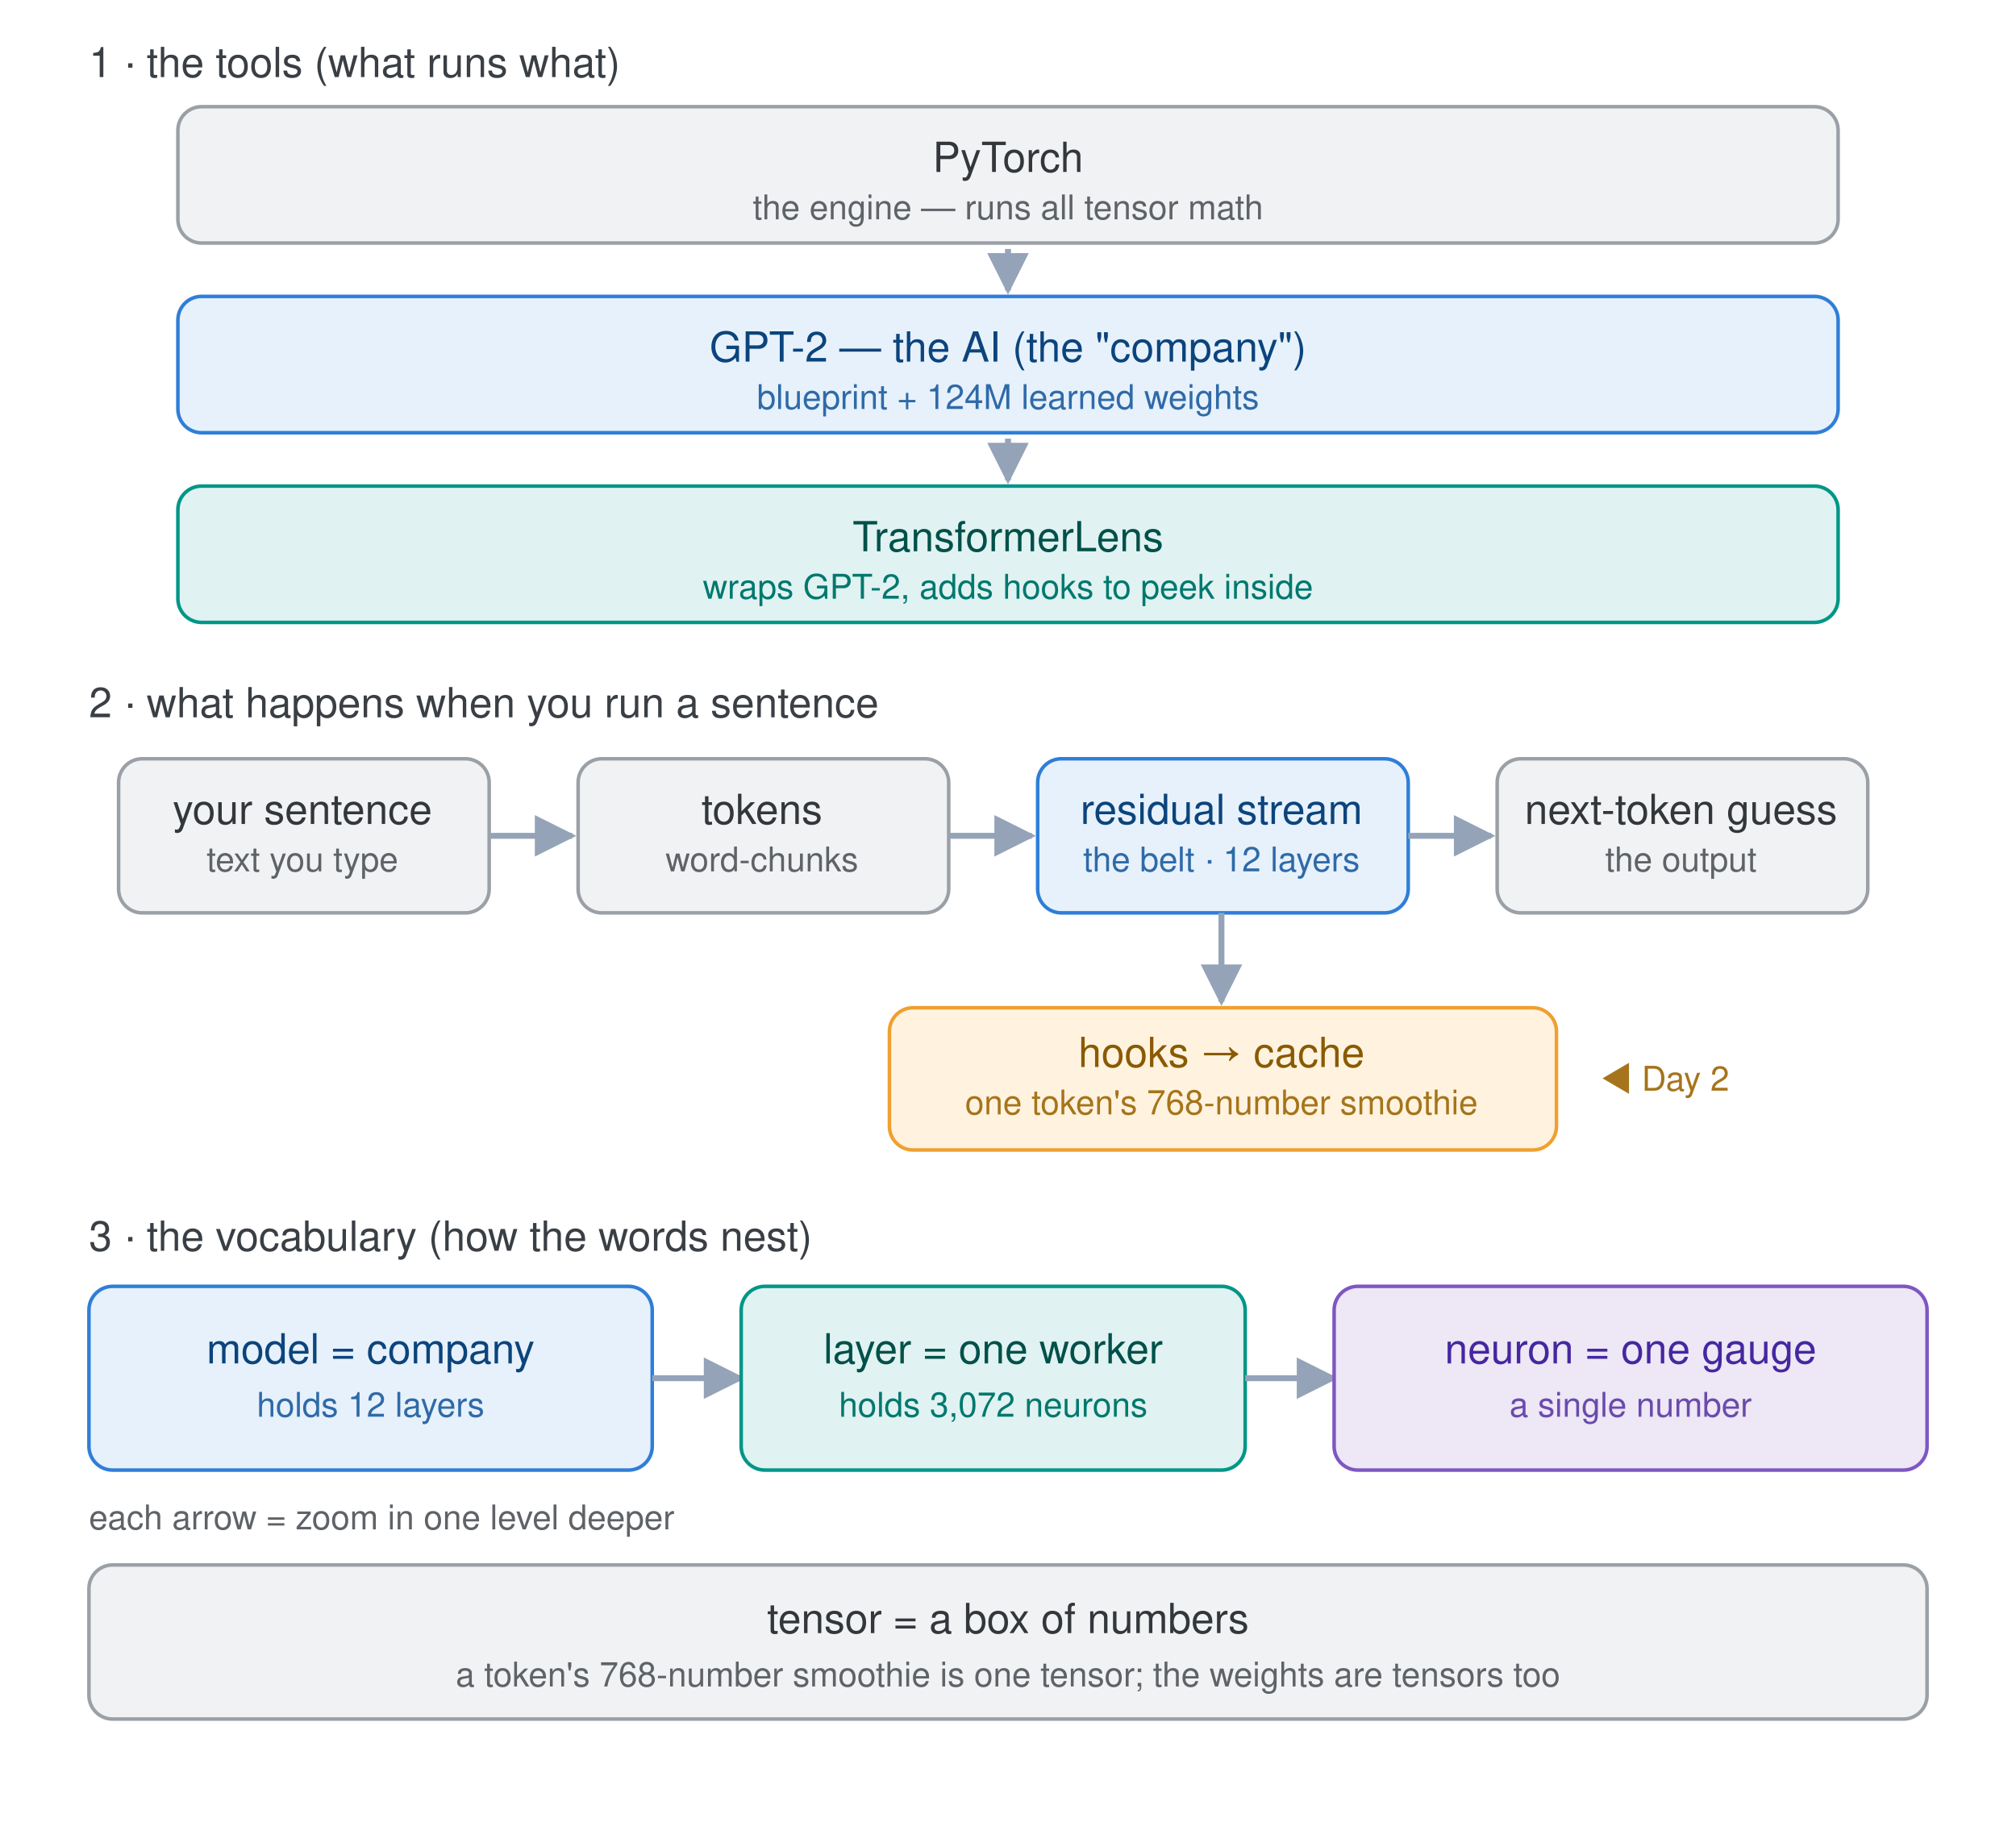
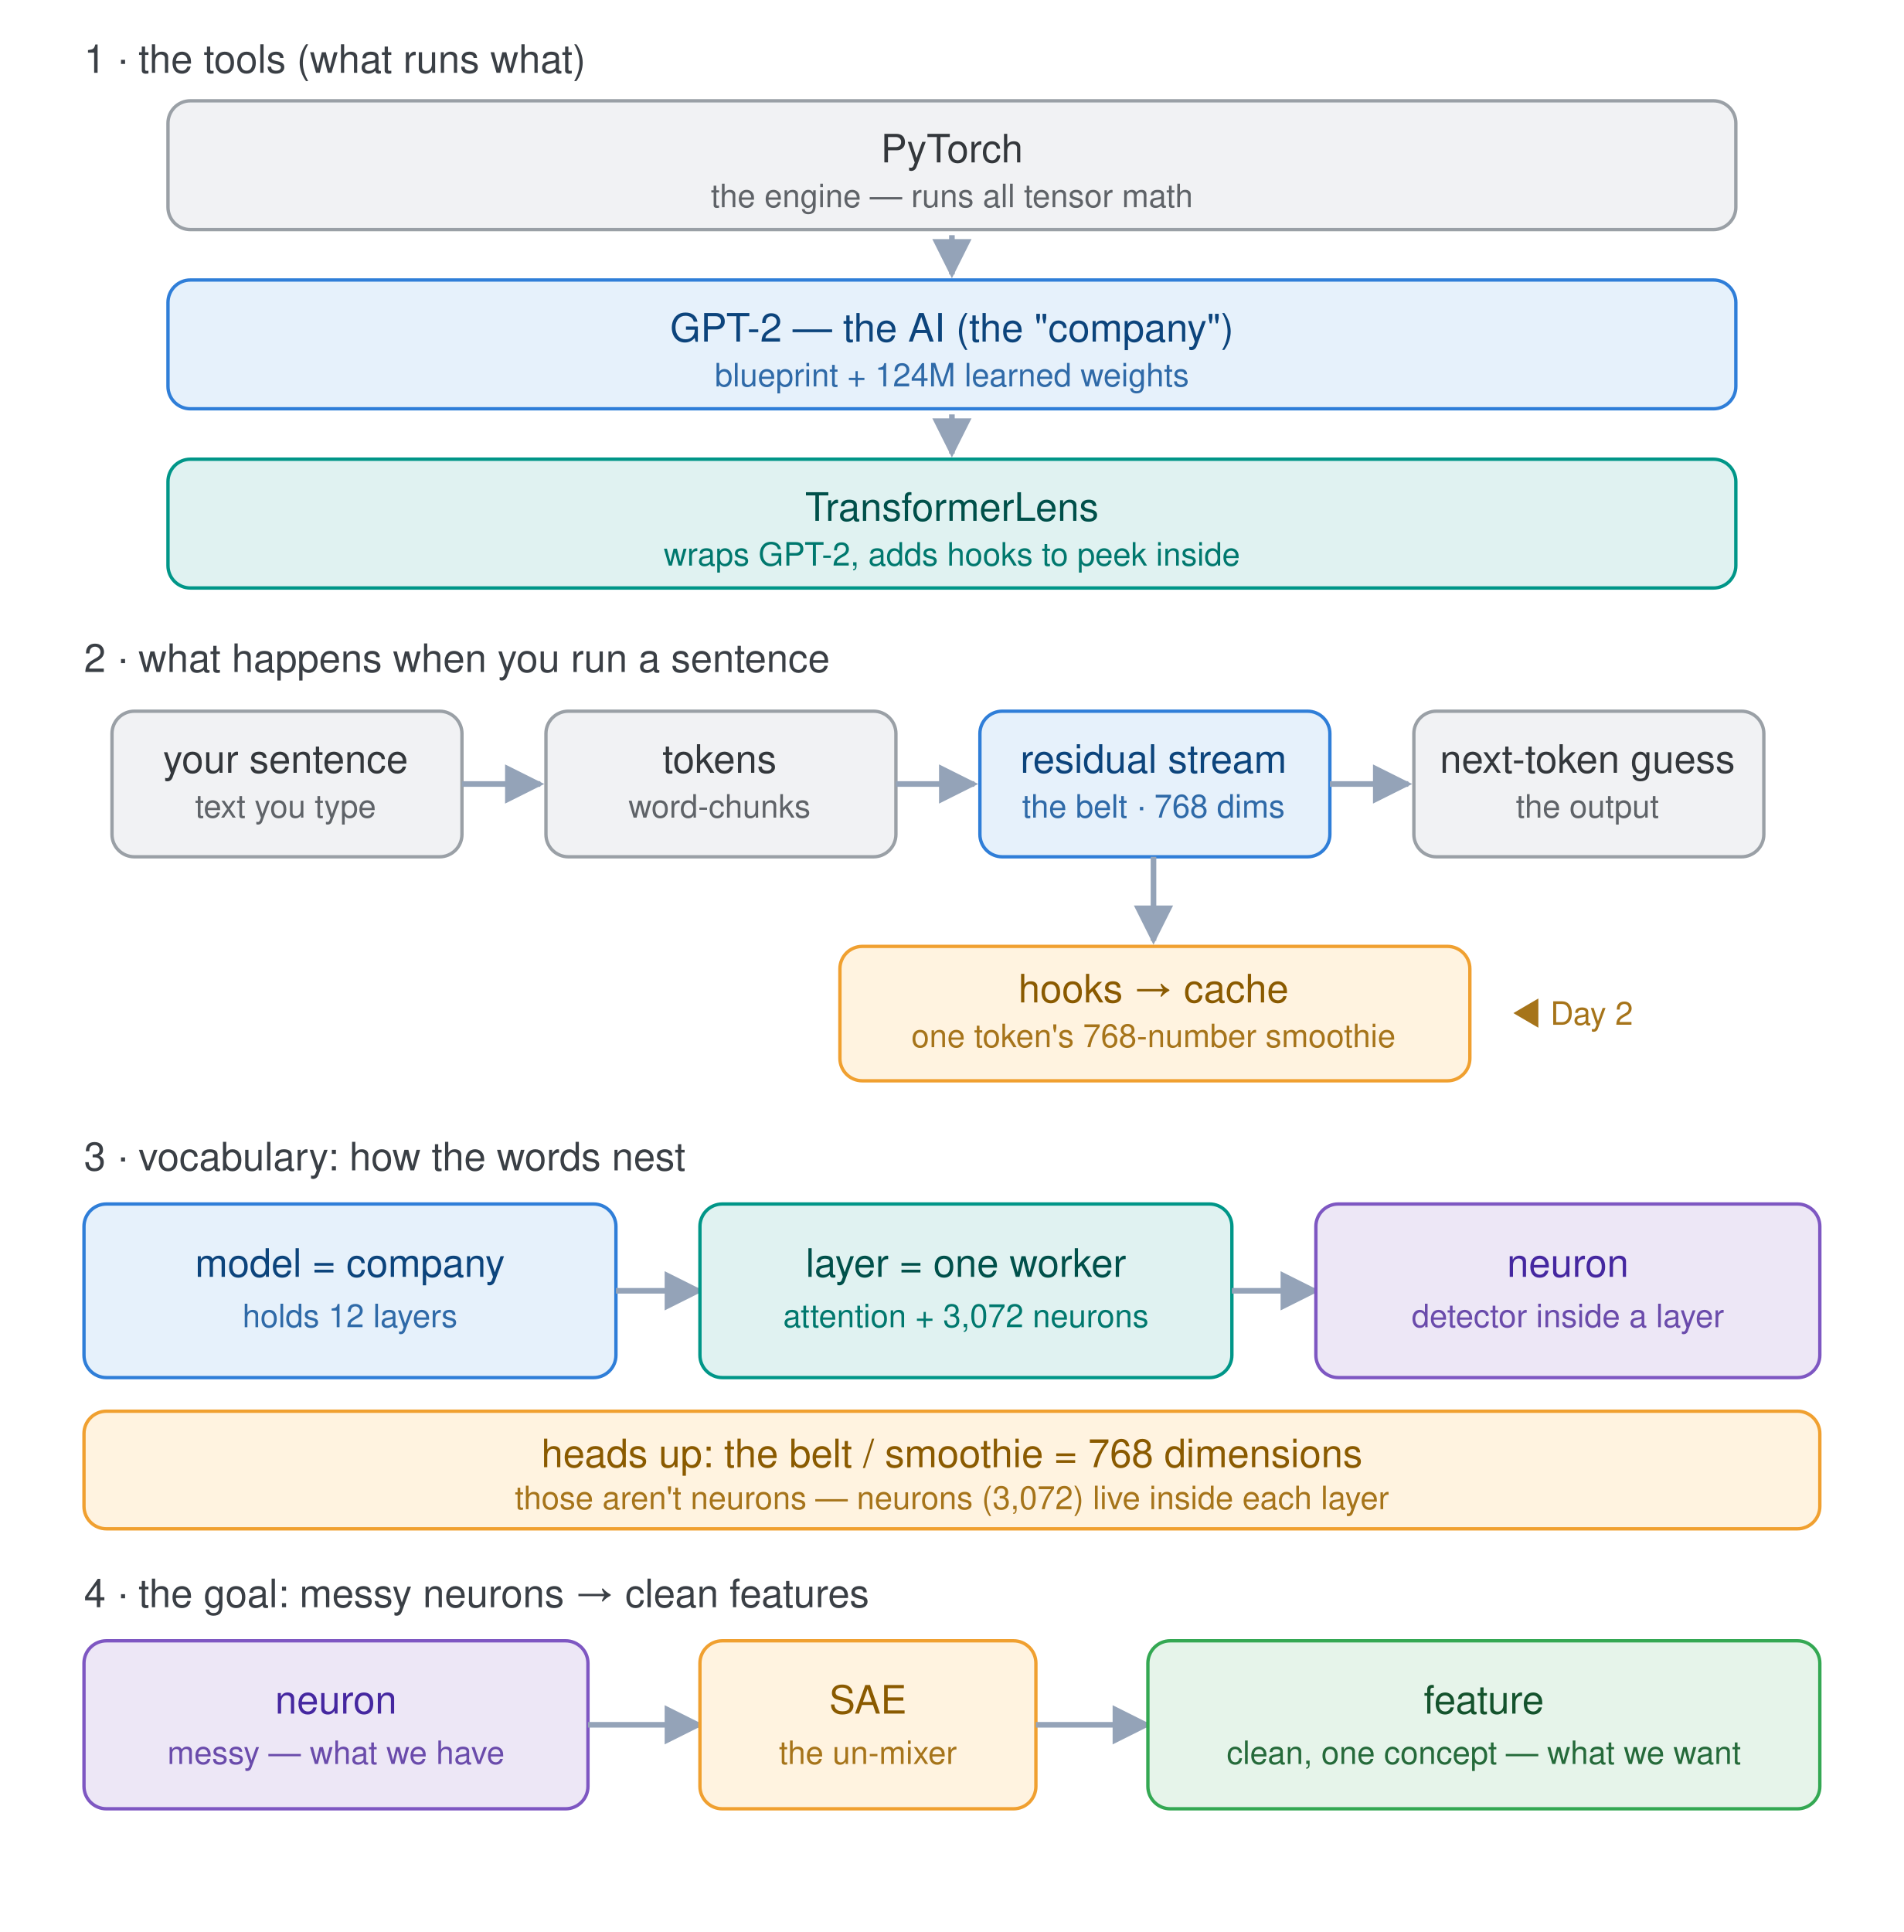
- <svg xmlns="http://www.w3.org/2000/svg" viewBox="0 0 680 616" role="img" aria-labelledby="ttl desc" font-family="-apple-system, Helvetica, Arial, sans-serif">
+ <svg xmlns="http://www.w3.org/2000/svg" viewBox="0 0 680 690" role="img" aria-labelledby="ttl desc" font-family="-apple-system, Helvetica, Arial, sans-serif">
  <style>
    text { font-size: 13px; }
    .t  { font-size: 14px; font-weight: 500; }
    .ts { font-size: 11.5px; }
    .th { font-size: 14px; font-weight: 500; fill: #3a3f45; }
    .c-gray rect   { fill: #F1F2F4; stroke: #9aa0a6; stroke-width: 1.2; }
    .c-gray .t     { fill: #33373b; }  .c-gray .ts { fill: #5f6368; }
    .c-blue rect   { fill: #E6F1FB; stroke: #2f7ed8; stroke-width: 1.2; }
    .c-blue .t     { fill: #0C447C; }  .c-blue .ts { fill: #2f6aa8; }
    .c-teal rect   { fill: #E0F2F1; stroke: #009688; stroke-width: 1.2; }
    .c-teal .t     { fill: #00504a; }  .c-teal .ts { fill: #00786e; }
    .c-purple rect { fill: #EDE7F6; stroke: #7e57c2; stroke-width: 1.2; }
    .c-purple .t   { fill: #4527a0; }  .c-purple .ts { fill: #6a4bab; }
    .c-amber rect  { fill: #FFF3E0; stroke: #f0a030; stroke-width: 1.2; }
    .c-amber .t    { fill: #8a5a00; }  .c-amber .ts { fill: #a6741a; }
+     .c-green rect  { fill: #E6F4EA; stroke: #34a853; stroke-width: 1.2; }
+     .c-green .t    { fill: #14532d; }  .c-green .ts { fill: #256a3a; }
  </style>
  <defs>
    <marker id="arrow" viewBox="0 0 10 10" refX="9" refY="5" markerWidth="7" markerHeight="7" orient="auto-start-reverse">
      <path d="M0,0 L10,5 L0,10 z" fill="#94a3b8" />
    </marker>
  </defs>
  <text class="th" x="30" y="26">1 · the tools (what runs what)</text>
  <g class="c-gray">
    <rect x="60" y="36" width="560" height="46" rx="8" />
    <text class="t" x="340" y="58" text-anchor="middle">PyTorch</text>
    <text class="ts" x="340" y="74" text-anchor="middle">the engine — runs all tensor math</text>
  </g>
  <line x1="340" y1="84" x2="340" y2="98" stroke="#94a3b8" stroke-width="2" marker-end="url(#arrow)" />
  <g class="c-blue">
    <rect x="60" y="100" width="560" height="46" rx="8" />
    <text class="t" x="340" y="122" text-anchor="middle">GPT-2 — the AI (the "company")</text>
    <text class="ts" x="340" y="138" text-anchor="middle">blueprint + 124M learned weights</text>
  </g>
  <line x1="340" y1="148" x2="340" y2="162" stroke="#94a3b8" stroke-width="2" marker-end="url(#arrow)" />
  <g class="c-teal">
    <rect x="60" y="164" width="560" height="46" rx="8" />
    <text class="t" x="340" y="186" text-anchor="middle">TransformerLens</text>
    <text class="ts" x="340" y="202" text-anchor="middle">wraps GPT-2, adds hooks to peek inside</text>
  </g>
-   <text class="th" x="30" y="242">2 · what happens when you run a sentence</text>
+   <text class="th" x="30" y="240">2 · what happens when you run a sentence</text>
  <g class="c-gray">
-     <rect x="40" y="256" width="125" height="52" rx="8" />
-     <text class="t" x="102" y="278" text-anchor="middle">your sentence</text>
-     <text class="ts" x="102" y="294" text-anchor="middle">text you type</text>
+     <rect x="40" y="254" width="125" height="52" rx="8" />
+     <text class="t" x="102" y="276" text-anchor="middle">your sentence</text>
+     <text class="ts" x="102" y="292" text-anchor="middle">text you type</text>
  </g>
-   <line x1="165" y1="282" x2="193" y2="282" stroke="#94a3b8" stroke-width="2" marker-end="url(#arrow)" />
+   <line x1="165" y1="280" x2="193" y2="280" stroke="#94a3b8" stroke-width="2" marker-end="url(#arrow)" />
  <g class="c-gray">
-     <rect x="195" y="256" width="125" height="52" rx="8" />
-     <text class="t" x="257" y="278" text-anchor="middle">tokens</text>
-     <text class="ts" x="257" y="294" text-anchor="middle">word-chunks</text>
+     <rect x="195" y="254" width="125" height="52" rx="8" />
+     <text class="t" x="257" y="276" text-anchor="middle">tokens</text>
+     <text class="ts" x="257" y="292" text-anchor="middle">word-chunks</text>
  </g>
-   <line x1="320" y1="282" x2="348" y2="282" stroke="#94a3b8" stroke-width="2" marker-end="url(#arrow)" />
+   <line x1="320" y1="280" x2="348" y2="280" stroke="#94a3b8" stroke-width="2" marker-end="url(#arrow)" />
  <g class="c-blue">
-     <rect x="350" y="256" width="125" height="52" rx="8" />
-     <text class="t" x="412" y="278" text-anchor="middle">residual stream</text>
-     <text class="ts" x="412" y="294" text-anchor="middle">the belt · 12 layers</text>
+     <rect x="350" y="254" width="125" height="52" rx="8" />
+     <text class="t" x="412" y="276" text-anchor="middle">residual stream</text>
+     <text class="ts" x="412" y="292" text-anchor="middle">the belt · 768 dims</text>
  </g>
-   <line x1="475" y1="282" x2="503" y2="282" stroke="#94a3b8" stroke-width="2" marker-end="url(#arrow)" />
+   <line x1="475" y1="280" x2="503" y2="280" stroke="#94a3b8" stroke-width="2" marker-end="url(#arrow)" />
  <g class="c-gray">
-     <rect x="505" y="256" width="125" height="52" rx="8" />
-     <text class="t" x="567" y="278" text-anchor="middle">next-token guess</text>
-     <text class="ts" x="567" y="294" text-anchor="middle">the output</text>
+     <rect x="505" y="254" width="125" height="52" rx="8" />
+     <text class="t" x="567" y="276" text-anchor="middle">next-token guess</text>
+     <text class="ts" x="567" y="292" text-anchor="middle">the output</text>
  </g>
-   <line x1="412" y1="308" x2="412" y2="338" stroke="#94a3b8" stroke-width="2" marker-end="url(#arrow)" />
+   <line x1="412" y1="306" x2="412" y2="336" stroke="#94a3b8" stroke-width="2" marker-end="url(#arrow)" />
  <g class="c-amber">
-     <rect x="300" y="340" width="225" height="48" rx="8" />
-     <text class="t" x="412" y="360" text-anchor="middle">hooks → cache</text>
-     <text class="ts" x="412" y="376" text-anchor="middle">one token's 768-number smoothie</text>
+     <rect x="300" y="338" width="225" height="48" rx="8" />
+     <text class="t" x="412" y="358" text-anchor="middle">hooks → cache</text>
+     <text class="ts" x="412" y="374" text-anchor="middle">one token's 768-number smoothie</text>
  </g>
-   <text class="ts" x="540" y="368" text-anchor="start" fill="#a6741a">◀ Day 2</text>
-   <text class="th" x="30" y="422">3 · the vocabulary (how the words nest)</text>
+   <text class="ts" x="540" y="366" text-anchor="start" fill="#a6741a">◀ Day 2</text>
+   <text class="th" x="30" y="418">3 · vocabulary: how the words nest</text>
  <g class="c-blue">
-     <rect x="30" y="434" width="190" height="62" rx="8" />
-     <text class="t" x="125" y="460" text-anchor="middle">model = company</text>
-     <text class="ts" x="125" y="478" text-anchor="middle">holds 12 layers</text>
+     <rect x="30" y="430" width="190" height="62" rx="8" />
+     <text class="t" x="125" y="456" text-anchor="middle">model = company</text>
+     <text class="ts" x="125" y="474" text-anchor="middle">holds 12 layers</text>
  </g>
-   <line x1="220" y1="465" x2="250" y2="465" stroke="#94a3b8" stroke-width="2" marker-end="url(#arrow)" />
+   <line x1="220" y1="461" x2="250" y2="461" stroke="#94a3b8" stroke-width="2" marker-end="url(#arrow)" />
  <g class="c-teal">
-     <rect x="250" y="434" width="170" height="62" rx="8" />
-     <text class="t" x="335" y="460" text-anchor="middle">layer = one worker</text>
-     <text class="ts" x="335" y="478" text-anchor="middle">holds 3,072 neurons</text>
+     <rect x="250" y="430" width="190" height="62" rx="8" />
+     <text class="t" x="345" y="456" text-anchor="middle">layer = one worker</text>
+     <text class="ts" x="345" y="474" text-anchor="middle">attention + 3,072 neurons</text>
  </g>
-   <line x1="420" y1="465" x2="450" y2="465" stroke="#94a3b8" stroke-width="2" marker-end="url(#arrow)" />
+   <line x1="440" y1="461" x2="470" y2="461" stroke="#94a3b8" stroke-width="2" marker-end="url(#arrow)" />
  <g class="c-purple">
-     <rect x="450" y="434" width="200" height="62" rx="8" />
-     <text class="t" x="550" y="460" text-anchor="middle">neuron = one gauge</text>
-     <text class="ts" x="550" y="478" text-anchor="middle">a single number</text>
+     <rect x="470" y="430" width="180" height="62" rx="8" />
+     <text class="t" x="560" y="456" text-anchor="middle">neuron</text>
+     <text class="ts" x="560" y="474" text-anchor="middle">detector inside a layer</text>
  </g>
-   <text class="ts" x="30" y="516" text-anchor="start" fill="#5f6368">each arrow = zoom in one level deeper</text>
-   <g class="c-gray">
-     <rect x="30" y="528" width="620" height="52" rx="8" />
-     <text class="t" x="340" y="551" text-anchor="middle">tensor = a box of numbers</text>
-     <text class="ts" x="340" y="569" text-anchor="middle">a token's 768-number smoothie is one tensor; the weights are tensors too</text>
+   <g class="c-amber">
+     <rect x="30" y="504" width="620" height="42" rx="8" />
+     <text class="t" x="340" y="524" text-anchor="middle">heads up: the belt / smoothie = 768 dimensions</text>
+     <text class="ts" x="340" y="539" text-anchor="middle">those aren't neurons — neurons (3,072) live inside each layer</text>
+   </g>
+   <text class="th" x="30" y="574">4 · the goal: messy neurons → clean features</text>
+   <g class="c-purple">
+     <rect x="30" y="586" width="180" height="60" rx="8" />
+     <text class="t" x="120" y="612" text-anchor="middle">neuron</text>
+     <text class="ts" x="120" y="630" text-anchor="middle">messy — what we have</text>
+   </g>
+   <line x1="210" y1="616" x2="250" y2="616" stroke="#94a3b8" stroke-width="2" marker-end="url(#arrow)" />
+   <g class="c-amber">
+     <rect x="250" y="586" width="120" height="60" rx="8" />
+     <text class="t" x="310" y="612" text-anchor="middle">SAE</text>
+     <text class="ts" x="310" y="630" text-anchor="middle">the un-mixer</text>
+   </g>
+   <line x1="370" y1="616" x2="410" y2="616" stroke="#94a3b8" stroke-width="2" marker-end="url(#arrow)" />
+   <g class="c-green">
+     <rect x="410" y="586" width="240" height="60" rx="8" />
+     <text class="t" x="530" y="612" text-anchor="middle">feature</text>
+     <text class="ts" x="530" y="630" text-anchor="middle">clean, one concept — what we want</text>
  </g>
</svg>
